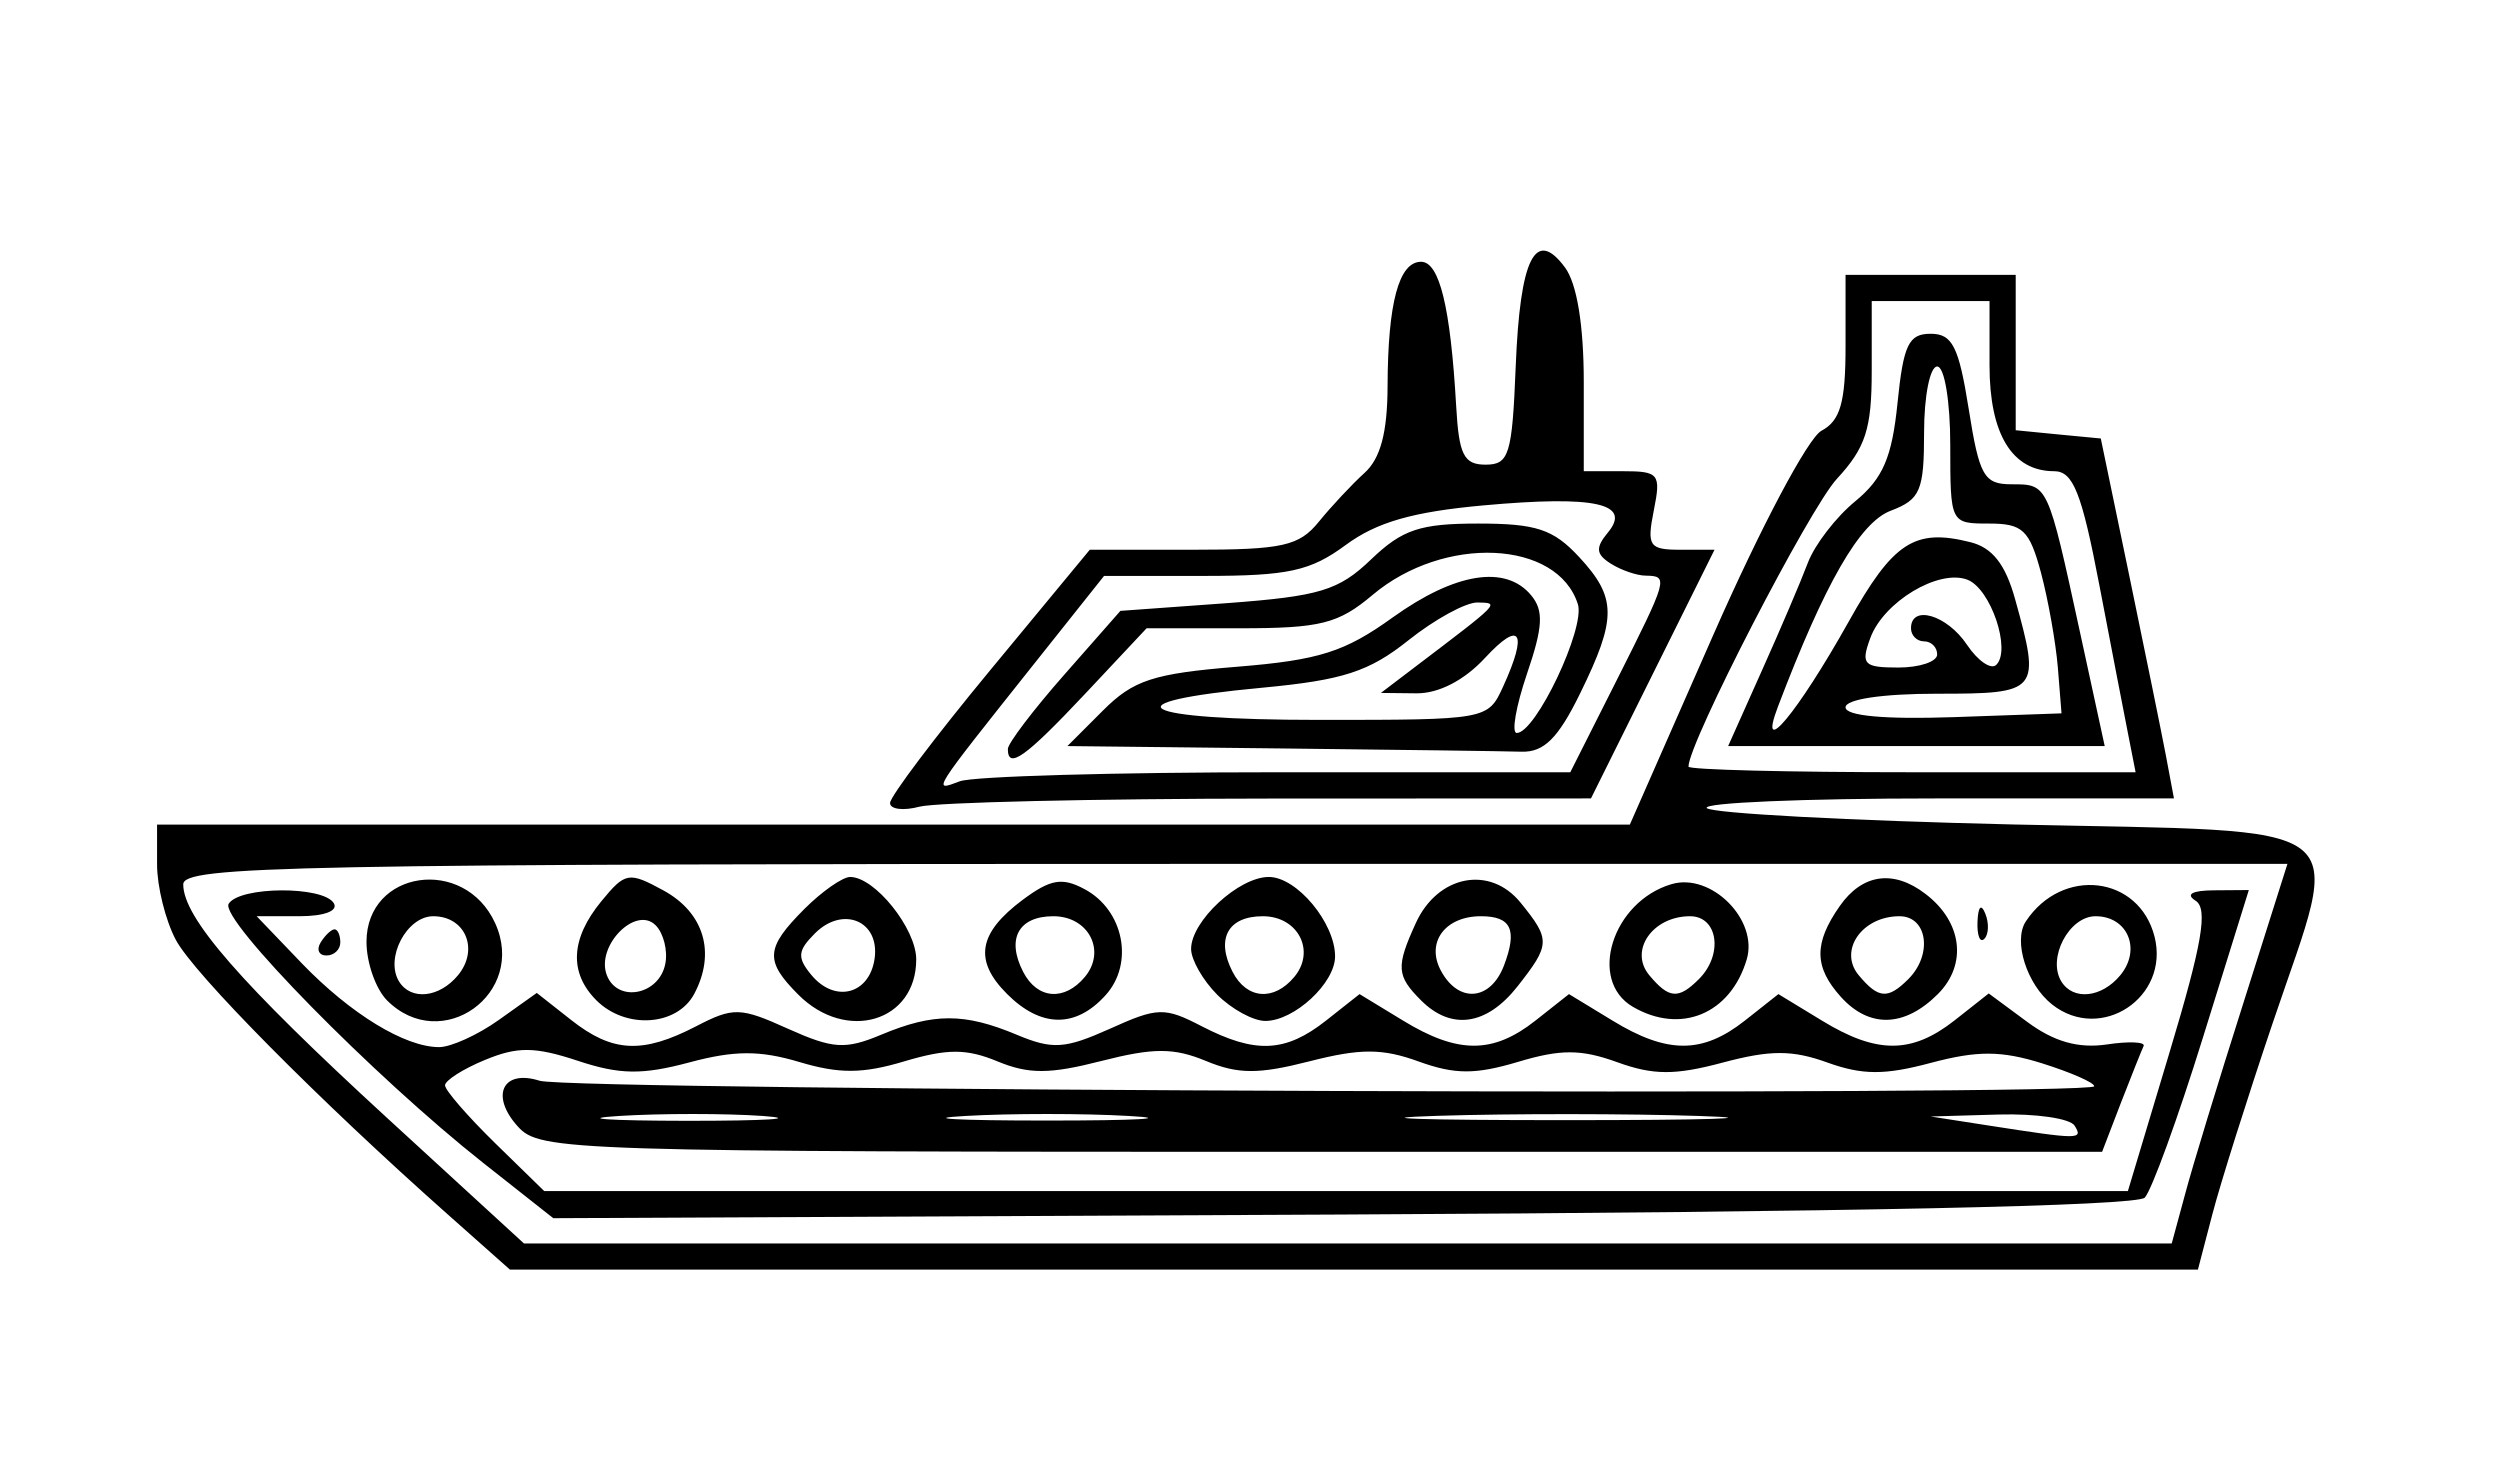
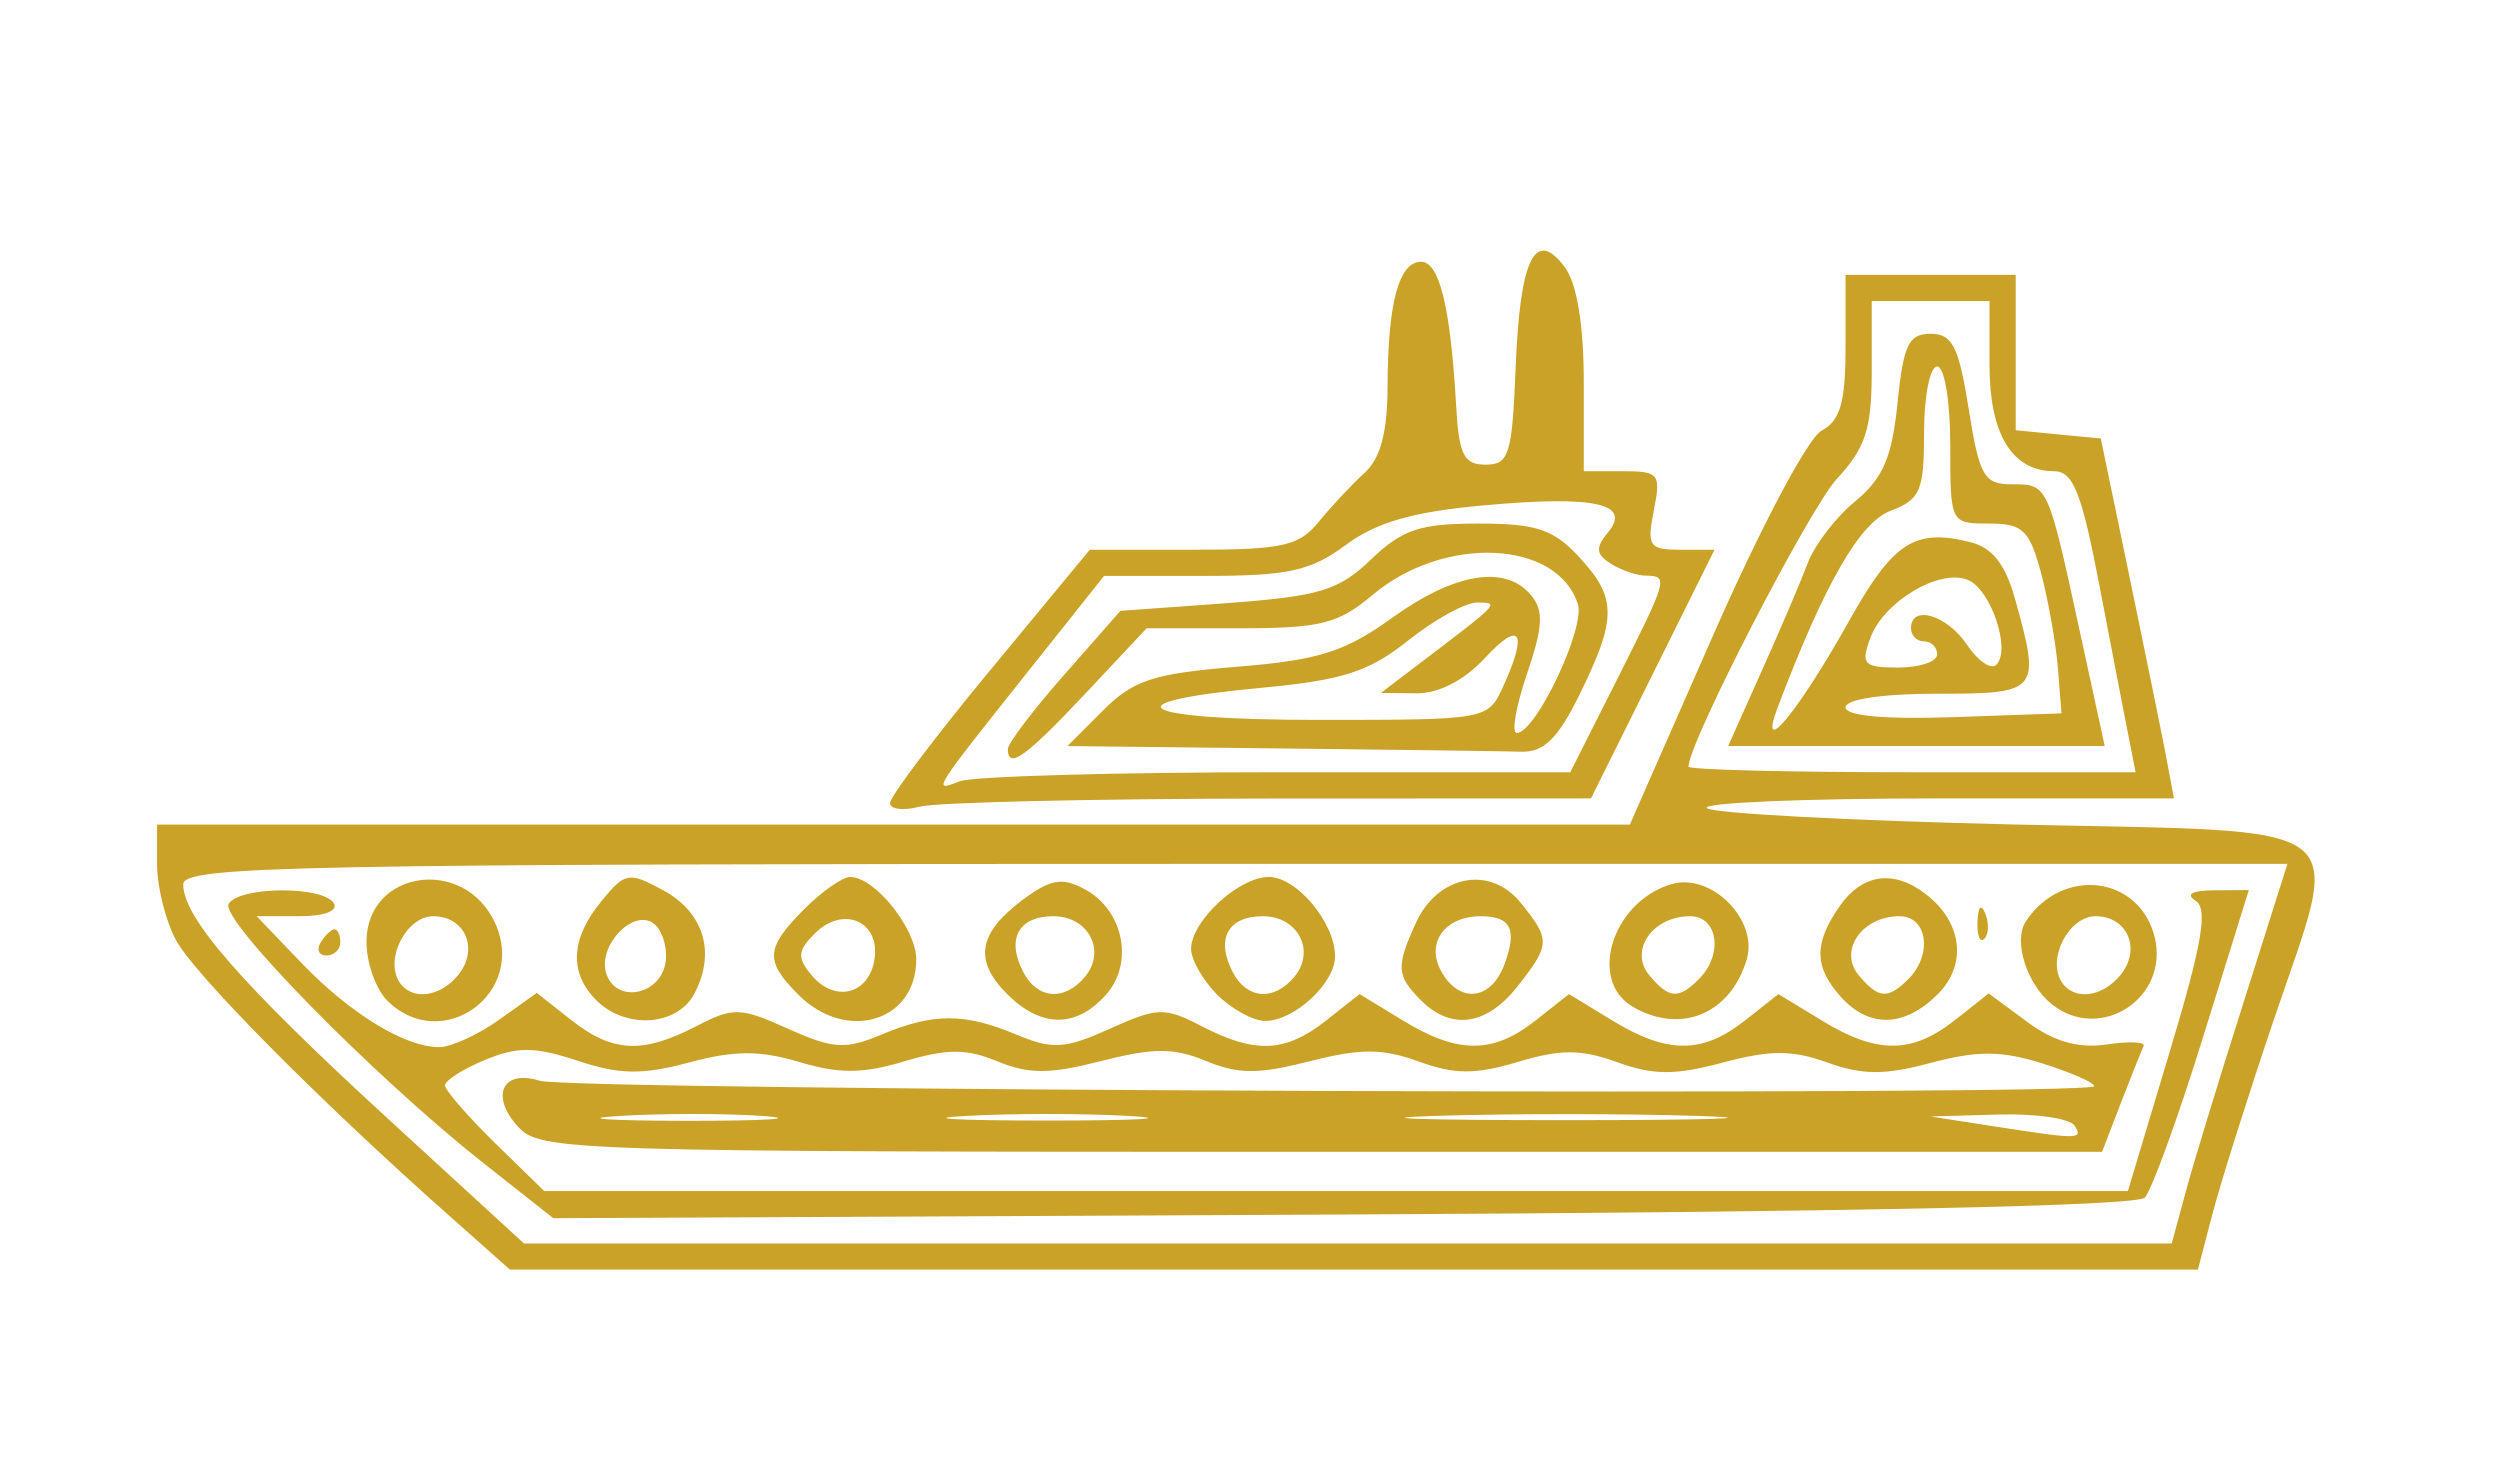
<svg xmlns="http://www.w3.org/2000/svg" width="191" height="113" viewBox="0 0 191 113">
  <g>
-     <path d="M 34.23 92.80 C24.31,84.00 14.80,74.39 13.43,71.80 C12.64,70.31 12.00,67.73 12.00,66.05 L 12.00 63.00 L 68.26 63.00 L 124.52 63.00 L 130.92 48.45 C134.50,40.32 138.13,33.46 139.16,32.91 C140.60,32.14 141.00,30.75 141.00,26.46 L 141.00 21.00 L 147.50 21.00 L 154.00 21.00 L 154.00 26.94 L 154.00 32.87 L 157.25 33.19 L 160.50 33.50 L 162.68 44.00 C163.88,49.78 165.14,55.96 165.48,57.75 L 166.09 61.00 L 147.88 61.00 C137.86,61.00 130.00,61.33 130.40,61.74 C130.81,62.14 141.34,62.70 153.82,62.99 C180.64,63.59 178.98,62.33 173.63,78.17 C171.71,83.85 169.64,90.41 169.03,92.75 L 167.92 97.00 L 103.44 97.00 L 38.96 97.00 L 34.23 92.80 ZM 166.94 91.24 C167.49,89.16 169.48,82.64 171.36,76.74 L 174.76 66.00 L 94.38 66.00 C22.08,66.00 14.00,66.16 14.00,67.57 C14.00,70.11 18.38,75.13 29.53,85.37 L 40.03 95.00 L 102.98 95.00 L 165.92 95.00 L 166.94 91.24 ZM 162.62 56.25 C162.32,54.74 161.32,49.56 160.40,44.75 C159.04,37.63 158.39,36.00 156.93,36.00 C153.73,36.00 152.00,33.17 152.00,27.93 L 152.00 23.00 L 147.50 23.00 L 143.00 23.00 L 143.00 28.35 C143.00,32.77 142.53,34.21 140.34,36.58 C138.23,38.86 129.00,56.75 129.00,58.57 C129.00,58.81 136.69,59.00 146.08,59.00 L 163.16 59.00 L 162.62 56.25 ZM 68.00 61.35 C68.00,60.86 71.43,56.31 75.63,51.23 L 83.26 42.00 L 91.14 42.00 C97.99,42.00 99.25,41.72 100.76,39.86 C101.72,38.68 103.29,37.00 104.25,36.13 C105.47,35.03 106.00,33.03 106.01,29.53 C106.03,23.14 106.87,20.00 108.57,20.00 C109.98,20.00 110.82,23.48 111.25,31.00 C111.46,34.75 111.83,35.50 113.50,35.50 C115.30,35.50 115.53,34.73 115.80,28.00 C116.13,19.71 117.30,17.37 119.57,20.44 C120.48,21.68 121.00,24.85 121.00,29.19 L 121.00 36.00 L 123.97 36.00 C126.75,36.00 126.91,36.20 126.35,39.00 C125.81,41.72 125.99,42.00 128.37,42.00 L 130.99 42.00 L 126.27 51.50 L 121.55 61.00 L 97.02 61.01 C83.54,61.02 71.49,61.30 70.25,61.63 C69.01,61.96 68.00,61.83 68.00,61.35 ZM 97.57 59.00 L 119.97 59.00 L 123.49 52.02 C127.43,44.19 127.49,44.01 125.75,43.98 C125.06,43.98 123.85,43.56 123.06,43.06 C121.93,42.34 121.88,41.85 122.84,40.69 C124.69,38.46 121.87,37.84 113.35,38.61 C107.94,39.10 105.18,39.89 102.81,41.64 C100.11,43.63 98.43,44.00 91.98,44.00 L 84.35 44.00 L 78.98 50.75 C71.07,60.70 71.20,60.49 73.33,59.69 C74.34,59.31 85.25,59.00 97.57,59.00 ZM 36.91 88.84 C28.56,82.24 16.75,70.22 17.47,69.05 C18.30,67.71 24.68,67.67 25.50,69.00 C25.86,69.59 24.78,70.00 22.86,70.00 L 19.61 70.00 L 23.05 73.59 C26.78,77.46 30.93,80.00 33.55,80.00 C34.45,80.00 36.50,79.07 38.10,77.93 L 41.01 75.86 L 43.64 77.93 C46.80,80.42 49.08,80.53 53.18,78.41 C56.03,76.93 56.56,76.95 60.21,78.60 C63.65,80.14 64.58,80.20 67.33,79.05 C71.32,77.38 73.68,77.38 77.67,79.05 C80.42,80.20 81.35,80.14 84.79,78.60 C88.44,76.95 88.97,76.93 91.82,78.41 C95.91,80.52 98.20,80.42 101.30,77.98 L 103.87 75.95 L 107.19 77.97 C111.38,80.53 114.06,80.53 117.30,77.98 L 119.87 75.95 L 123.19 77.97 C127.38,80.53 130.06,80.53 133.30,77.98 L 135.87 75.95 L 139.19 77.97 C143.39,80.54 146.06,80.53 149.34,77.95 L 151.94 75.90 L 154.89 78.08 C156.93,79.59 158.78,80.11 160.94,79.80 C162.65,79.54 163.93,79.60 163.77,79.92 C163.62,80.24 162.84,82.19 162.04,84.25 L 160.60 88.00 L 100.95 88.00 C43.23,88.00 41.25,87.94 39.56,86.06 C37.43,83.71 38.40,81.67 41.23,82.57 C43.63,83.33 160.00,83.75 160.00,82.99 C160.00,82.71 158.21,81.93 156.02,81.24 C152.88,80.26 151.07,80.26 147.53,81.20 C143.99,82.15 142.29,82.14 139.62,81.18 C136.93,80.21 135.26,80.21 131.62,81.18 C127.96,82.16 126.31,82.15 123.55,81.15 C120.79,80.15 119.23,80.15 115.97,81.13 C112.71,82.10 111.16,82.10 108.39,81.10 C105.61,80.09 103.94,80.09 100.06,81.08 C96.16,82.08 94.60,82.08 92.14,81.06 C89.68,80.04 88.13,80.04 84.14,81.06 C80.20,82.07 78.60,82.08 76.21,81.09 C73.84,80.11 72.38,80.11 69.11,81.08 C65.92,82.04 64.12,82.05 61.08,81.14 C58.06,80.24 56.12,80.24 52.66,81.17 C49.06,82.13 47.35,82.11 44.13,81.04 C40.86,79.96 39.53,79.95 37.05,80.98 C35.37,81.67 34.00,82.55 34.00,82.92 C34.00,83.29 35.71,85.26 37.79,87.30 L 41.58 91.00 L 102.08 91.00 L 162.57 91.00 L 165.78 80.31 C168.25,72.09 168.70,69.43 167.75,68.82 C166.95,68.32 167.47,68.03 169.16,68.02 L 171.81 68.00 L 168.31 79.25 C166.39,85.44 164.38,90.95 163.86,91.50 C163.25,92.14 141.11,92.60 102.59,92.79 L 42.27 93.07 L 36.91 88.84 ZM 158.50 86.00 C158.16,85.45 155.55,85.07 152.69,85.15 L 147.50 85.30 L 152.00 86.00 C158.89,87.07 159.16,87.07 158.50,86.00 ZM 58.29 85.26 C55.42,85.06 50.47,85.06 47.29,85.26 C44.10,85.46 46.45,85.62 52.50,85.63 C58.55,85.63 61.15,85.47 58.29,85.26 ZM 86.25 85.26 C82.81,85.06 77.19,85.06 73.75,85.26 C70.31,85.45 73.12,85.61 80.00,85.61 C86.88,85.61 89.69,85.45 86.25,85.26 ZM 129.80 85.26 C124.47,85.08 115.47,85.07 109.80,85.25 C104.14,85.43 108.50,85.58 119.50,85.58 C130.50,85.58 135.14,85.43 129.80,85.26 ZM 29.57 76.43 C28.71,75.56 28.00,73.56 28.00,71.96 C28.00,66.47 35.48,65.38 37.83,70.53 C40.28,75.91 33.73,80.59 29.57,76.43 ZM 34.99 74.51 C36.62,72.54 35.56,70.00 33.10,70.00 C31.07,70.00 29.39,73.21 30.49,74.99 C31.40,76.46 33.57,76.23 34.99,74.51 ZM 45.57 76.43 C43.46,74.32 43.59,71.72 45.94,68.86 C47.77,66.63 48.03,66.58 50.69,68.03 C53.80,69.73 54.71,72.81 53.03,75.95 C51.71,78.40 47.80,78.65 45.57,76.43 ZM 50.83 73.63 C51.03,72.62 50.69,71.29 50.09,70.69 C48.56,69.16 45.51,72.28 46.36,74.50 C47.18,76.64 50.37,76.02 50.83,73.63 ZM 61.00 76.00 C58.41,73.41 58.48,72.43 61.45,69.45 C62.80,68.10 64.38,67.00 64.95,67.00 C66.84,67.00 70.00,70.95 70.00,73.30 C70.00,78.06 64.66,79.66 61.00,76.00 ZM 66.82 73.24 C67.23,70.36 64.40,69.17 62.26,71.31 C60.93,72.64 60.89,73.16 61.99,74.49 C63.79,76.66 66.43,75.97 66.82,73.24 ZM 76.94 75.94 C74.38,73.38 74.73,71.29 78.13,68.75 C80.25,67.17 81.15,67.01 82.86,67.93 C85.86,69.53 86.67,73.61 84.46,76.04 C82.18,78.56 79.53,78.53 76.94,75.94 ZM 82.89 74.63 C84.54,72.64 83.16,70.00 80.48,70.00 C77.81,70.00 76.87,71.73 78.17,74.25 C79.25,76.35 81.33,76.51 82.89,74.63 ZM 93.00 76.00 C91.90,74.90 91.00,73.32 91.00,72.50 C91.00,70.37 94.64,67.00 96.94,67.00 C99.08,67.00 102.00,70.51 102.00,73.07 C102.00,75.11 98.88,78.00 96.67,78.00 C95.75,78.00 94.10,77.10 93.00,76.00 ZM 98.89 74.63 C100.54,72.64 99.16,70.00 96.48,70.00 C93.81,70.00 92.87,71.73 94.17,74.25 C95.25,76.35 97.33,76.51 98.89,74.63 ZM 108.57 76.43 C106.69,74.55 106.64,73.87 108.17,70.52 C109.84,66.86 113.83,66.08 116.17,68.96 C118.47,71.80 118.46,72.15 115.93,75.37 C113.58,78.35 110.88,78.74 108.57,76.43 ZM 114.91 73.75 C115.94,71.03 115.46,70.00 113.14,70.00 C110.40,70.00 108.93,72.00 110.08,74.15 C111.43,76.68 113.88,76.47 114.91,73.75 ZM 124.75 76.92 C121.29,74.90 123.18,68.89 127.70,67.55 C130.73,66.65 134.35,70.27 133.45,73.30 C132.21,77.47 128.41,79.05 124.75,76.92 ZM 129.80 74.80 C131.67,72.93 131.26,70.00 129.12,70.00 C126.26,70.00 124.44,72.62 126.00,74.50 C127.51,76.31 128.23,76.37 129.80,74.80 ZM 140.65 76.17 C138.59,73.89 138.56,72.07 140.56,69.22 C142.28,66.76 144.66,66.42 147.10,68.29 C149.92,70.43 150.32,73.68 148.05,75.95 C145.51,78.49 142.82,78.57 140.65,76.17 ZM 145.80 74.80 C147.67,72.93 147.26,70.00 145.12,70.00 C142.26,70.00 140.44,72.62 142.00,74.50 C143.51,76.31 144.23,76.37 145.80,74.80 ZM 156.79 76.75 C154.85,75.22 153.79,71.89 154.77,70.40 C157.55,66.19 163.43,66.89 164.61,71.57 C165.77,76.20 160.52,79.68 156.79,76.75 ZM 161.99 74.51 C163.62,72.54 162.56,70.00 160.10,70.00 C158.07,70.00 156.39,73.21 157.49,74.99 C158.40,76.46 160.57,76.23 161.99,74.51 ZM 24.50 72.00 C24.84,71.45 25.32,71.00 25.56,71.00 C25.80,71.00 26.00,71.45 26.00,72.00 C26.00,72.55 25.52,73.00 24.94,73.00 C24.36,73.00 24.16,72.55 24.50,72.00 ZM 151.08 70.42 C151.13,69.25 151.36,69.01 151.68,69.81 C151.97,70.53 151.94,71.40 151.60,71.73 C151.27,72.06 151.04,71.47 151.08,70.42 ZM 134.60 51.25 C136.02,48.09 137.60,44.38 138.12,43.00 C138.64,41.62 140.27,39.50 141.75,38.29 C143.86,36.55 144.55,34.94 144.97,30.79 C145.42,26.34 145.82,25.50 147.50,25.50 C149.16,25.50 149.65,26.47 150.41,31.25 C151.22,36.38 151.58,37.00 153.69,37.00 C156.47,37.00 156.44,36.93 158.90,48.25 L 160.80 57.00 L 146.41 57.00 L 132.03 57.00 L 134.60 51.25 ZM 141.23 47.51 C144.63,41.42 146.27,40.35 150.53,41.42 C152.22,41.84 153.21,43.11 153.95,45.76 C155.92,52.85 155.80,53.00 148.00,53.00 C143.82,53.00 141.00,53.42 141.00,54.04 C141.00,54.70 144.02,54.97 149.25,54.79 L 157.50 54.50 L 157.22 51.00 C157.06,49.08 156.48,45.81 155.93,43.75 C155.05,40.49 154.54,40.00 151.96,40.00 C149.01,40.00 149.00,39.98 149.00,34.00 C149.00,30.67 148.56,28.00 148.00,28.00 C147.45,28.00 147.00,30.26 147.00,33.02 C147.00,37.49 146.72,38.16 144.45,39.02 C142.08,39.92 139.42,44.56 135.83,54.00 C134.25,58.17 137.35,54.44 141.23,47.51 ZM 148.00 50.00 C148.00,49.45 147.55,49.00 147.00,49.00 C146.45,49.00 146.00,48.55 146.00,48.00 C146.00,46.17 148.74,46.97 150.27,49.25 C151.10,50.49 152.11,51.18 152.51,50.80 C153.68,49.67 152.09,44.97 150.31,44.29 C148.12,43.45 143.90,45.98 142.89,48.75 C142.15,50.76 142.38,51.00 145.03,51.00 C146.66,51.00 148.00,50.55 148.00,50.00 ZM 77.00 57.22 C77.00,56.80 78.93,54.25 81.30,51.56 L 85.60 46.67 L 93.75 46.08 C100.83,45.55 102.27,45.12 104.75,42.74 C107.14,40.45 108.49,40.00 112.94,40.00 C117.37,40.00 118.67,40.43 120.64,42.55 C123.53,45.67 123.54,47.23 120.71,53.00 C119.04,56.41 117.95,57.48 116.25,57.43 C115.01,57.39 106.70,57.28 97.77,57.18 L 81.55 57.00 L 84.27 54.28 C86.59,51.96 88.11,51.46 94.51,50.94 C100.79,50.43 102.74,49.81 106.42,47.16 C111.18,43.75 115.03,43.13 116.98,45.48 C117.95,46.65 117.89,47.88 116.66,51.48 C115.82,53.96 115.46,56.00 115.88,56.00 C117.33,56.00 121.13,47.99 120.55,46.16 C118.99,41.25 110.33,40.86 104.88,45.44 C102.25,47.66 100.90,48.00 94.72,48.00 L 87.60 48.00 L 82.91 53.00 C78.34,57.86 77.00,58.82 77.00,57.22 ZM 114.84 52.45 C116.75,48.27 116.16,47.34 113.46,50.26 C111.87,51.98 109.91,52.99 108.21,52.97 L 105.50 52.94 L 108.00 51.04 C114.69,45.96 114.59,46.07 112.89,46.03 C112.00,46.01 109.62,47.31 107.60,48.92 C104.59,51.32 102.60,51.96 96.45,52.54 C84.42,53.66 86.76,55.00 100.78,55.00 C113.63,55.00 113.68,54.99 114.84,52.45 Z" fill="rgba(0,0,0,1)" />
+     <path d="M 34.23 92.80 C24.31,84.00 14.80,74.39 13.43,71.80 C12.64,70.31 12.00,67.73 12.00,66.05 L 12.00 63.00 L 68.26 63.00 L 124.52 63.00 L 130.92 48.45 C134.50,40.32 138.13,33.46 139.16,32.91 C140.60,32.14 141.00,30.75 141.00,26.46 L 141.00 21.00 L 147.50 21.00 L 154.00 21.00 L 154.00 26.94 L 154.00 32.87 L 157.25 33.19 L 160.50 33.50 L 162.68 44.00 C163.88,49.78 165.14,55.96 165.48,57.75 L 166.09 61.00 L 147.88 61.00 C137.86,61.00 130.00,61.33 130.40,61.74 C130.81,62.14 141.34,62.70 153.82,62.99 C180.64,63.59 178.98,62.33 173.63,78.17 C171.71,83.85 169.64,90.41 169.03,92.75 L 167.92 97.00 L 103.44 97.00 L 38.96 97.00 L 34.23 92.80 ZM 166.94 91.24 C167.49,89.16 169.48,82.64 171.36,76.74 L 174.76 66.00 L 94.38 66.00 C22.08,66.00 14.00,66.16 14.00,67.57 C14.00,70.11 18.38,75.13 29.53,85.37 L 40.03 95.00 L 102.98 95.00 L 165.92 95.00 L 166.94 91.24 ZM 162.62 56.25 C162.32,54.74 161.32,49.56 160.40,44.75 C159.04,37.63 158.39,36.00 156.93,36.00 C153.73,36.00 152.00,33.17 152.00,27.93 L 152.00 23.00 L 147.50 23.00 L 143.00 23.00 L 143.00 28.35 C143.00,32.77 142.53,34.21 140.34,36.58 C138.23,38.86 129.00,56.75 129.00,58.57 C129.00,58.81 136.69,59.00 146.08,59.00 L 163.16 59.00 L 162.62 56.25 ZM 68.00 61.35 C68.00,60.86 71.43,56.31 75.63,51.23 L 83.26 42.00 L 91.14 42.00 C97.99,42.00 99.25,41.72 100.76,39.86 C101.72,38.68 103.29,37.00 104.25,36.13 C105.47,35.03 106.00,33.03 106.01,29.53 C106.03,23.14 106.87,20.00 108.57,20.00 C109.98,20.00 110.82,23.48 111.25,31.00 C111.46,34.75 111.83,35.50 113.50,35.50 C115.30,35.50 115.53,34.73 115.80,28.00 C116.13,19.71 117.30,17.37 119.57,20.44 C120.48,21.68 121.00,24.85 121.00,29.19 L 121.00 36.00 L 123.97 36.00 C126.75,36.00 126.91,36.20 126.35,39.00 C125.81,41.72 125.99,42.00 128.37,42.00 L 130.99 42.00 L 126.27 51.50 L 121.55 61.00 L 97.02 61.01 C83.54,61.02 71.49,61.30 70.25,61.63 C69.01,61.96 68.00,61.83 68.00,61.35 ZM 97.57 59.00 L 119.97 59.00 L 123.49 52.02 C127.43,44.19 127.49,44.01 125.75,43.98 C125.06,43.98 123.85,43.56 123.06,43.06 C121.93,42.34 121.88,41.85 122.84,40.69 C124.69,38.46 121.87,37.84 113.35,38.61 C107.94,39.10 105.18,39.89 102.81,41.64 C100.11,43.63 98.43,44.00 91.98,44.00 L 84.35 44.00 L 78.98 50.75 C71.07,60.70 71.20,60.49 73.33,59.69 C74.34,59.31 85.25,59.00 97.57,59.00 ZM 36.91 88.84 C28.56,82.24 16.75,70.22 17.47,69.05 C18.30,67.71 24.68,67.67 25.50,69.00 C25.86,69.59 24.78,70.00 22.86,70.00 L 19.61 70.00 L 23.05 73.59 C26.78,77.46 30.93,80.00 33.55,80.00 C34.45,80.00 36.50,79.07 38.10,77.93 L 41.01 75.86 L 43.64 77.93 C46.80,80.42 49.08,80.53 53.18,78.41 C56.03,76.93 56.56,76.95 60.21,78.60 C63.65,80.14 64.58,80.20 67.33,79.05 C71.32,77.38 73.68,77.38 77.67,79.05 C80.42,80.20 81.35,80.14 84.79,78.60 C88.44,76.95 88.97,76.93 91.82,78.41 C95.91,80.52 98.20,80.42 101.30,77.98 L 103.87 75.95 L 107.19 77.97 C111.38,80.53 114.06,80.53 117.30,77.98 L 119.87 75.95 L 123.19 77.97 C127.38,80.53 130.06,80.53 133.30,77.98 L 135.87 75.95 L 139.19 77.97 C143.39,80.54 146.06,80.53 149.34,77.95 L 151.94 75.90 L 154.89 78.08 C156.93,79.59 158.78,80.11 160.94,79.80 C162.65,79.54 163.93,79.60 163.77,79.92 C163.62,80.24 162.84,82.19 162.04,84.25 L 160.60 88.00 L 100.95 88.00 C43.23,88.00 41.25,87.94 39.56,86.06 C37.43,83.71 38.40,81.67 41.23,82.57 C43.63,83.33 160.00,83.75 160.00,82.99 C160.00,82.71 158.21,81.93 156.02,81.24 C152.88,80.26 151.07,80.26 147.53,81.20 C143.99,82.15 142.29,82.14 139.62,81.18 C136.93,80.21 135.26,80.21 131.62,81.18 C127.96,82.16 126.31,82.15 123.55,81.15 C120.79,80.15 119.23,80.15 115.97,81.13 C112.71,82.10 111.16,82.10 108.39,81.10 C105.61,80.09 103.94,80.09 100.06,81.08 C96.16,82.08 94.60,82.08 92.14,81.06 C89.68,80.04 88.13,80.04 84.14,81.06 C80.20,82.07 78.60,82.08 76.21,81.09 C73.84,80.11 72.38,80.11 69.11,81.08 C65.92,82.04 64.12,82.05 61.08,81.14 C58.06,80.24 56.12,80.24 52.66,81.17 C49.06,82.13 47.35,82.11 44.13,81.04 C40.86,79.96 39.53,79.95 37.05,80.98 C35.37,81.67 34.00,82.55 34.00,82.92 C34.00,83.29 35.71,85.26 37.79,87.30 L 41.58 91.00 L 102.08 91.00 L 162.57 91.00 L 165.78 80.31 C168.25,72.09 168.70,69.43 167.75,68.82 C166.95,68.32 167.47,68.03 169.16,68.02 L 171.81 68.00 L 168.31 79.25 C166.39,85.44 164.38,90.95 163.86,91.50 C163.25,92.14 141.11,92.60 102.59,92.79 L 42.27 93.07 L 36.91 88.84 ZM 158.50 86.00 C158.16,85.45 155.55,85.07 152.69,85.15 L 147.50 85.30 L 152.00 86.00 C158.89,87.07 159.16,87.07 158.50,86.00 ZM 58.29 85.26 C55.42,85.06 50.47,85.06 47.29,85.26 C44.10,85.46 46.45,85.62 52.50,85.63 C58.55,85.63 61.15,85.47 58.29,85.26 ZM 86.25 85.26 C82.81,85.06 77.19,85.06 73.75,85.26 C70.31,85.45 73.12,85.61 80.00,85.61 C86.88,85.61 89.69,85.45 86.25,85.26 ZM 129.80 85.26 C124.47,85.08 115.47,85.07 109.80,85.25 C104.14,85.43 108.50,85.58 119.50,85.58 C130.50,85.58 135.14,85.43 129.80,85.26 ZM 29.57 76.43 C28.71,75.56 28.00,73.56 28.00,71.96 C28.00,66.47 35.48,65.38 37.83,70.53 C40.28,75.91 33.73,80.59 29.57,76.43 ZM 34.99 74.51 C36.62,72.54 35.56,70.00 33.10,70.00 C31.07,70.00 29.39,73.21 30.49,74.99 C31.40,76.46 33.57,76.23 34.99,74.51 ZM 45.57 76.43 C43.46,74.32 43.59,71.72 45.94,68.86 C47.77,66.63 48.03,66.58 50.69,68.03 C53.80,69.73 54.71,72.81 53.03,75.95 C51.71,78.40 47.80,78.65 45.57,76.43 ZM 50.83 73.63 C51.03,72.62 50.69,71.29 50.09,70.69 C48.56,69.16 45.51,72.28 46.36,74.50 C47.18,76.64 50.37,76.02 50.83,73.63 ZM 61.00 76.00 C58.41,73.41 58.48,72.43 61.45,69.45 C62.80,68.10 64.38,67.00 64.95,67.00 C66.84,67.00 70.00,70.95 70.00,73.30 C70.00,78.06 64.66,79.66 61.00,76.00 ZM 66.82 73.24 C67.23,70.36 64.40,69.17 62.26,71.31 C60.93,72.64 60.89,73.16 61.99,74.49 C63.79,76.66 66.43,75.97 66.82,73.24 ZM 76.94 75.94 C74.38,73.38 74.73,71.29 78.13,68.75 C80.25,67.17 81.15,67.01 82.86,67.93 C85.86,69.53 86.67,73.61 84.46,76.04 C82.18,78.56 79.53,78.53 76.94,75.94 ZM 82.89 74.63 C84.54,72.64 83.16,70.00 80.48,70.00 C77.81,70.00 76.87,71.73 78.17,74.25 C79.25,76.35 81.33,76.51 82.89,74.63 ZM 93.00 76.00 C91.90,74.90 91.00,73.32 91.00,72.50 C91.00,70.37 94.64,67.00 96.94,67.00 C99.08,67.00 102.00,70.51 102.00,73.07 C102.00,75.11 98.88,78.00 96.67,78.00 C95.75,78.00 94.10,77.10 93.00,76.00 ZM 98.89 74.63 C100.54,72.64 99.16,70.00 96.48,70.00 C93.81,70.00 92.87,71.73 94.17,74.25 C95.25,76.35 97.33,76.51 98.89,74.63 ZM 108.57 76.43 C106.69,74.55 106.64,73.87 108.17,70.52 C109.84,66.86 113.83,66.08 116.17,68.96 C118.47,71.80 118.46,72.15 115.93,75.37 C113.58,78.35 110.88,78.74 108.57,76.43 ZM 114.91 73.75 C115.94,71.03 115.46,70.00 113.14,70.00 C110.40,70.00 108.93,72.00 110.08,74.15 C111.43,76.68 113.88,76.47 114.91,73.75 ZM 124.75 76.92 C121.29,74.90 123.18,68.89 127.70,67.55 C130.73,66.65 134.35,70.27 133.45,73.30 C132.21,77.47 128.41,79.05 124.75,76.92 ZM 129.80 74.80 C131.67,72.93 131.26,70.00 129.12,70.00 C126.26,70.00 124.44,72.62 126.00,74.50 C127.51,76.31 128.23,76.37 129.80,74.80 ZM 140.65 76.17 C138.59,73.89 138.56,72.07 140.56,69.22 C142.28,66.76 144.66,66.42 147.10,68.29 C149.92,70.43 150.32,73.68 148.05,75.95 C145.51,78.49 142.82,78.57 140.65,76.17 ZM 145.80 74.80 C147.67,72.93 147.26,70.00 145.12,70.00 C142.26,70.00 140.44,72.62 142.00,74.50 C143.51,76.31 144.23,76.37 145.80,74.80 ZM 156.79 76.75 C154.85,75.22 153.79,71.89 154.77,70.40 C157.55,66.19 163.43,66.89 164.61,71.57 C165.77,76.20 160.52,79.68 156.79,76.75 ZM 161.99 74.51 C163.62,72.54 162.56,70.00 160.10,70.00 C158.07,70.00 156.39,73.21 157.49,74.99 C158.40,76.46 160.57,76.23 161.99,74.51 ZM 24.50 72.00 C24.84,71.45 25.32,71.00 25.56,71.00 C25.80,71.00 26.00,71.45 26.00,72.00 C26.00,72.55 25.52,73.00 24.94,73.00 C24.36,73.00 24.16,72.55 24.50,72.00 ZM 151.08 70.42 C151.13,69.25 151.36,69.01 151.68,69.81 C151.97,70.53 151.94,71.40 151.60,71.73 C151.27,72.06 151.04,71.47 151.08,70.42 ZM 134.60 51.25 C136.02,48.09 137.60,44.38 138.12,43.00 C138.64,41.62 140.27,39.50 141.75,38.29 C143.86,36.55 144.55,34.94 144.97,30.79 C145.42,26.34 145.82,25.50 147.50,25.50 C149.16,25.50 149.65,26.47 150.41,31.25 C151.22,36.38 151.58,37.00 153.69,37.00 C156.47,37.00 156.44,36.93 158.90,48.25 L 160.80 57.00 L 146.41 57.00 L 132.03 57.00 L 134.60 51.25 ZM 141.23 47.51 C144.63,41.42 146.27,40.35 150.53,41.42 C152.22,41.84 153.21,43.11 153.95,45.76 C155.92,52.85 155.80,53.00 148.00,53.00 C143.82,53.00 141.00,53.42 141.00,54.04 C141.00,54.70 144.02,54.97 149.25,54.79 L 157.50 54.50 L 157.22 51.00 C157.06,49.08 156.48,45.81 155.93,43.75 C155.05,40.49 154.54,40.00 151.96,40.00 C149.01,40.00 149.00,39.98 149.00,34.00 C149.00,30.67 148.56,28.00 148.00,28.00 C147.45,28.00 147.00,30.26 147.00,33.02 C147.00,37.49 146.72,38.16 144.45,39.02 C142.08,39.92 139.42,44.56 135.83,54.00 C134.25,58.17 137.35,54.44 141.23,47.51 ZM 148.00 50.00 C148.00,49.45 147.55,49.00 147.00,49.00 C146.45,49.00 146.00,48.55 146.00,48.00 C146.00,46.17 148.74,46.97 150.27,49.25 C151.10,50.49 152.11,51.18 152.51,50.80 C153.68,49.67 152.09,44.97 150.31,44.29 C148.12,43.45 143.90,45.98 142.89,48.75 C142.15,50.76 142.38,51.00 145.03,51.00 C146.66,51.00 148.00,50.55 148.00,50.00 ZM 77.00 57.22 C77.00,56.80 78.93,54.25 81.30,51.56 L 85.60 46.67 L 93.75 46.08 C100.83,45.55 102.27,45.12 104.75,42.74 C107.14,40.45 108.49,40.00 112.94,40.00 C117.37,40.00 118.67,40.43 120.64,42.55 C123.53,45.67 123.54,47.23 120.71,53.00 C119.04,56.41 117.95,57.48 116.25,57.43 C115.01,57.39 106.70,57.28 97.77,57.18 L 81.55 57.00 L 84.27 54.28 C86.59,51.96 88.11,51.46 94.51,50.94 C100.79,50.43 102.74,49.81 106.42,47.16 C111.18,43.75 115.03,43.13 116.98,45.48 C117.95,46.65 117.89,47.88 116.66,51.48 C115.82,53.96 115.46,56.00 115.88,56.00 C117.33,56.00 121.13,47.99 120.55,46.16 C118.99,41.25 110.33,40.86 104.88,45.44 C102.25,47.66 100.90,48.00 94.72,48.00 L 87.60 48.00 L 82.91 53.00 C78.34,57.86 77.00,58.82 77.00,57.22 ZM 114.84 52.45 C116.75,48.27 116.16,47.34 113.46,50.26 C111.87,51.98 109.91,52.99 108.21,52.97 L 105.50 52.94 L 108.00 51.04 C114.69,45.96 114.59,46.07 112.89,46.03 C112.00,46.01 109.62,47.31 107.60,48.92 C104.59,51.32 102.60,51.96 96.45,52.54 C84.42,53.66 86.76,55.00 100.78,55.00 C113.63,55.00 113.68,54.99 114.84,52.45 Z" fill="#C9A227" />
  </g>
</svg>
